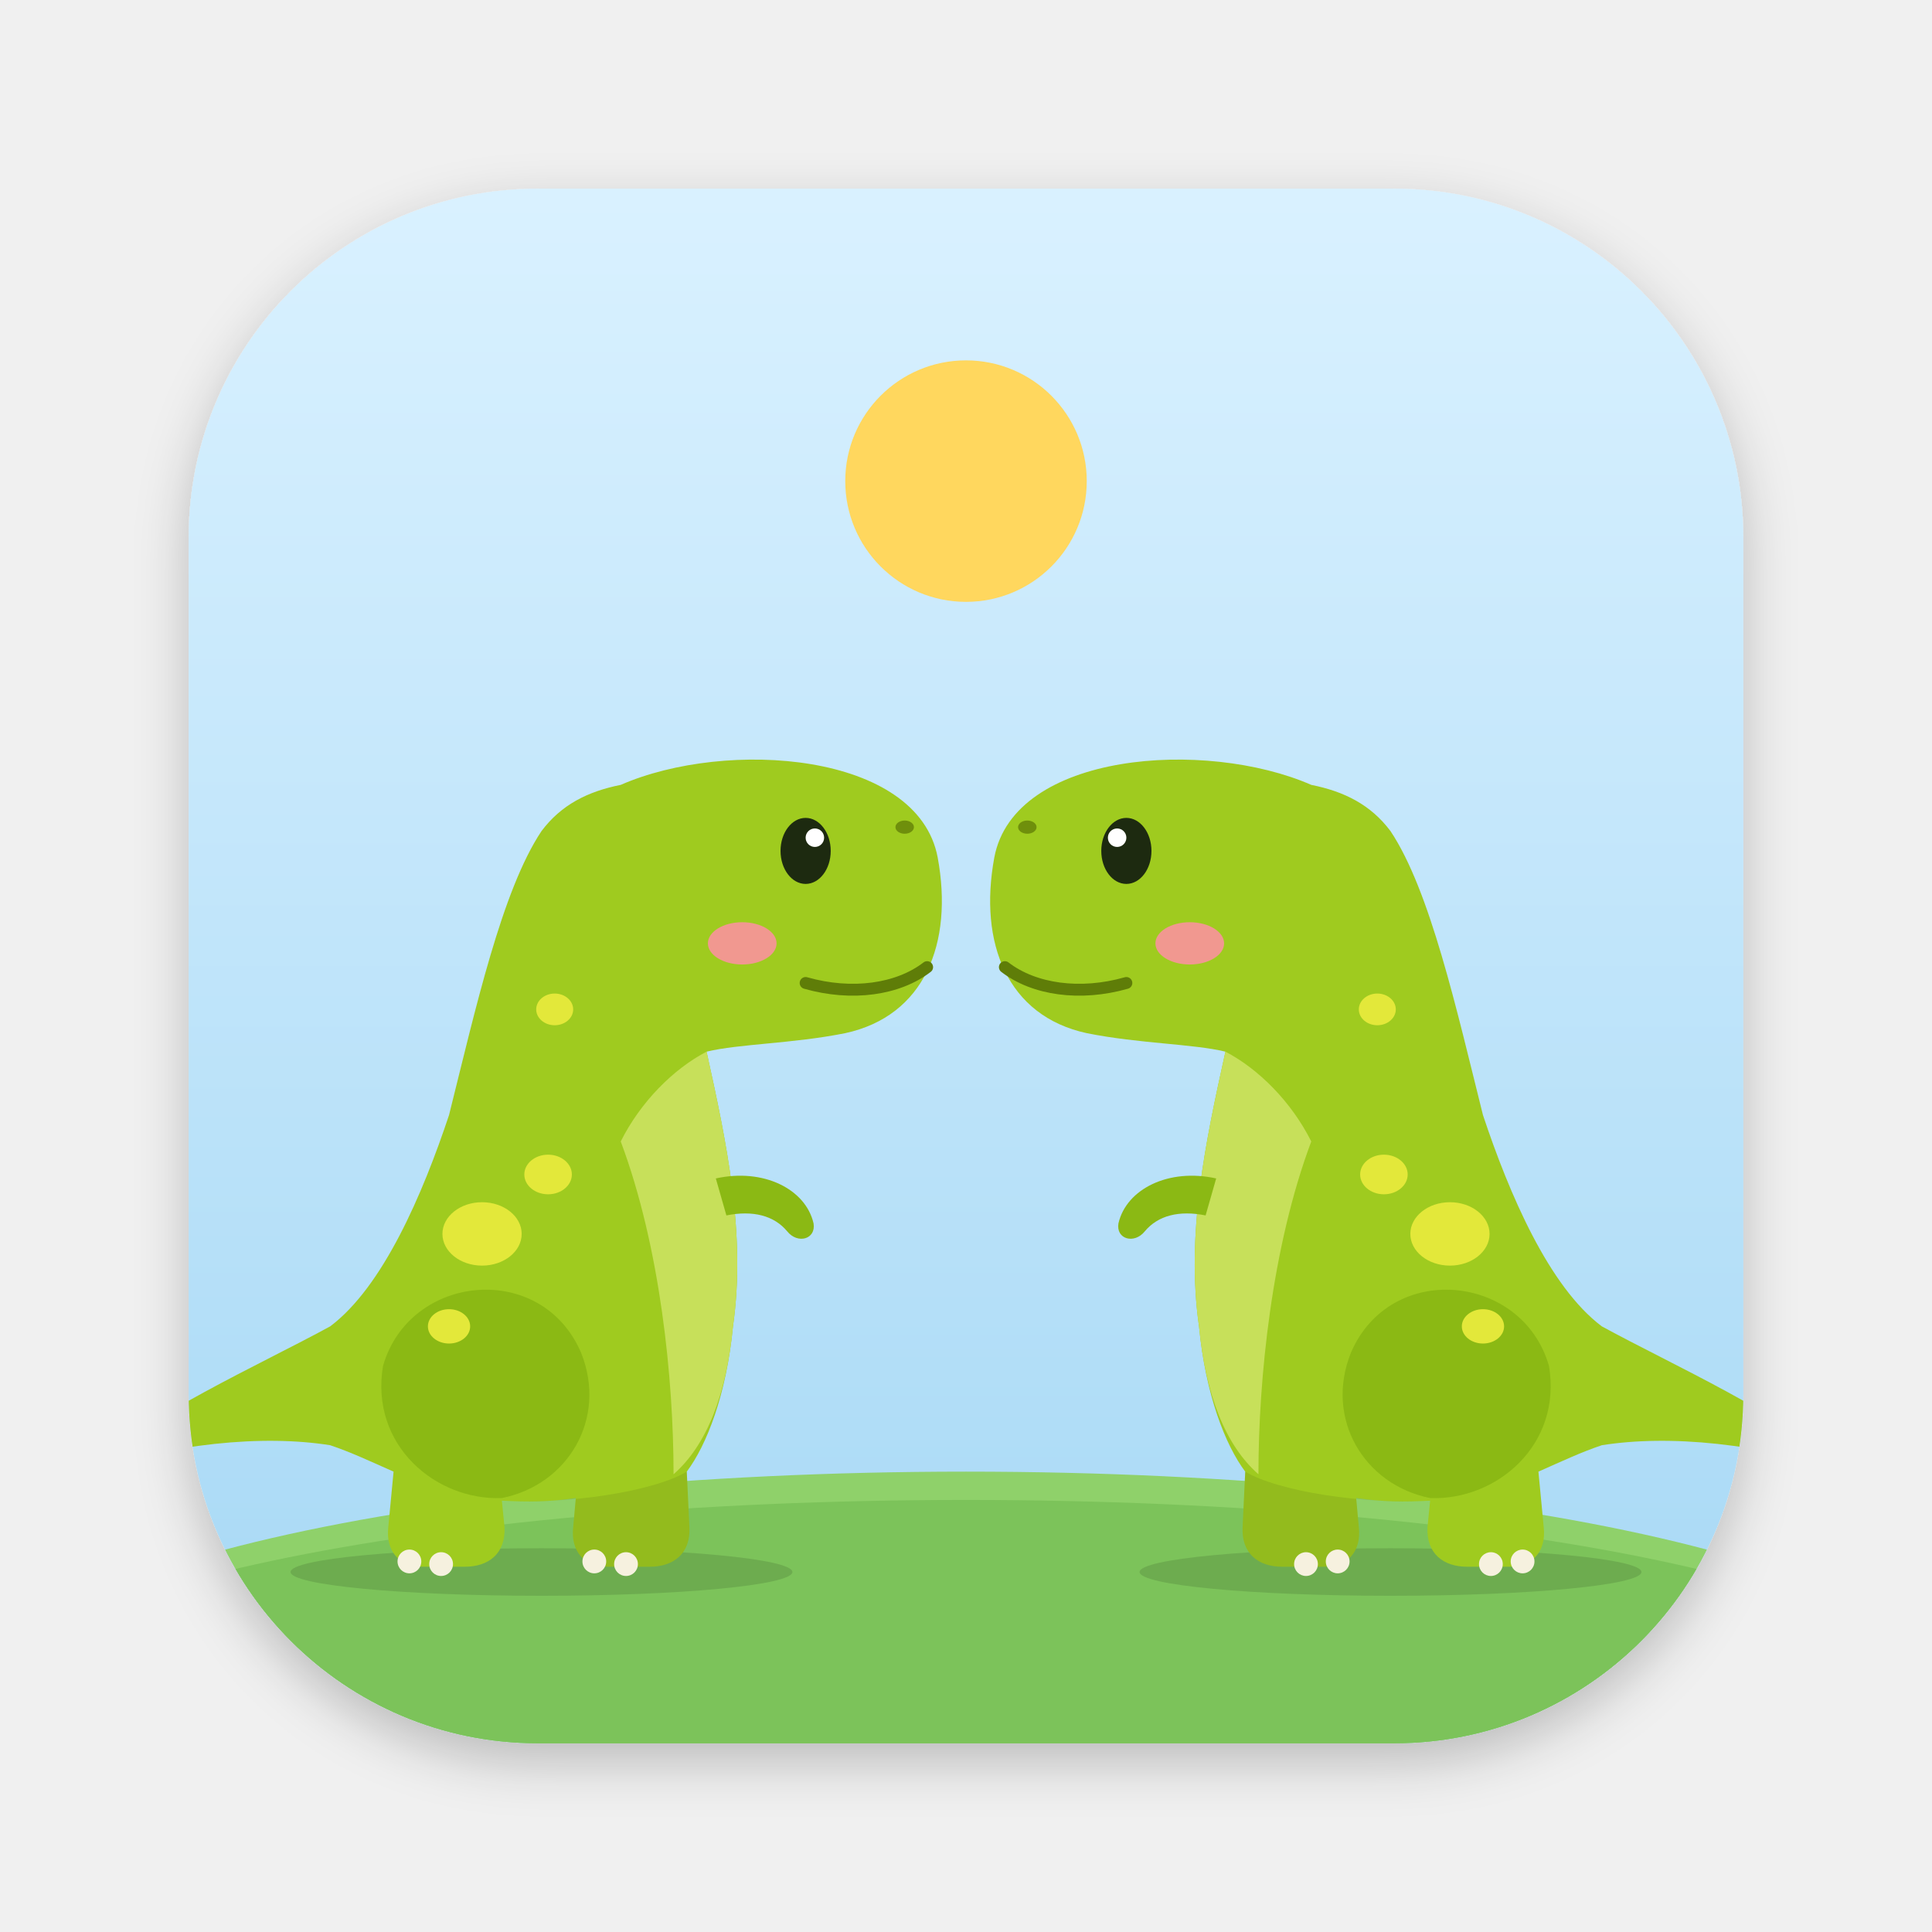
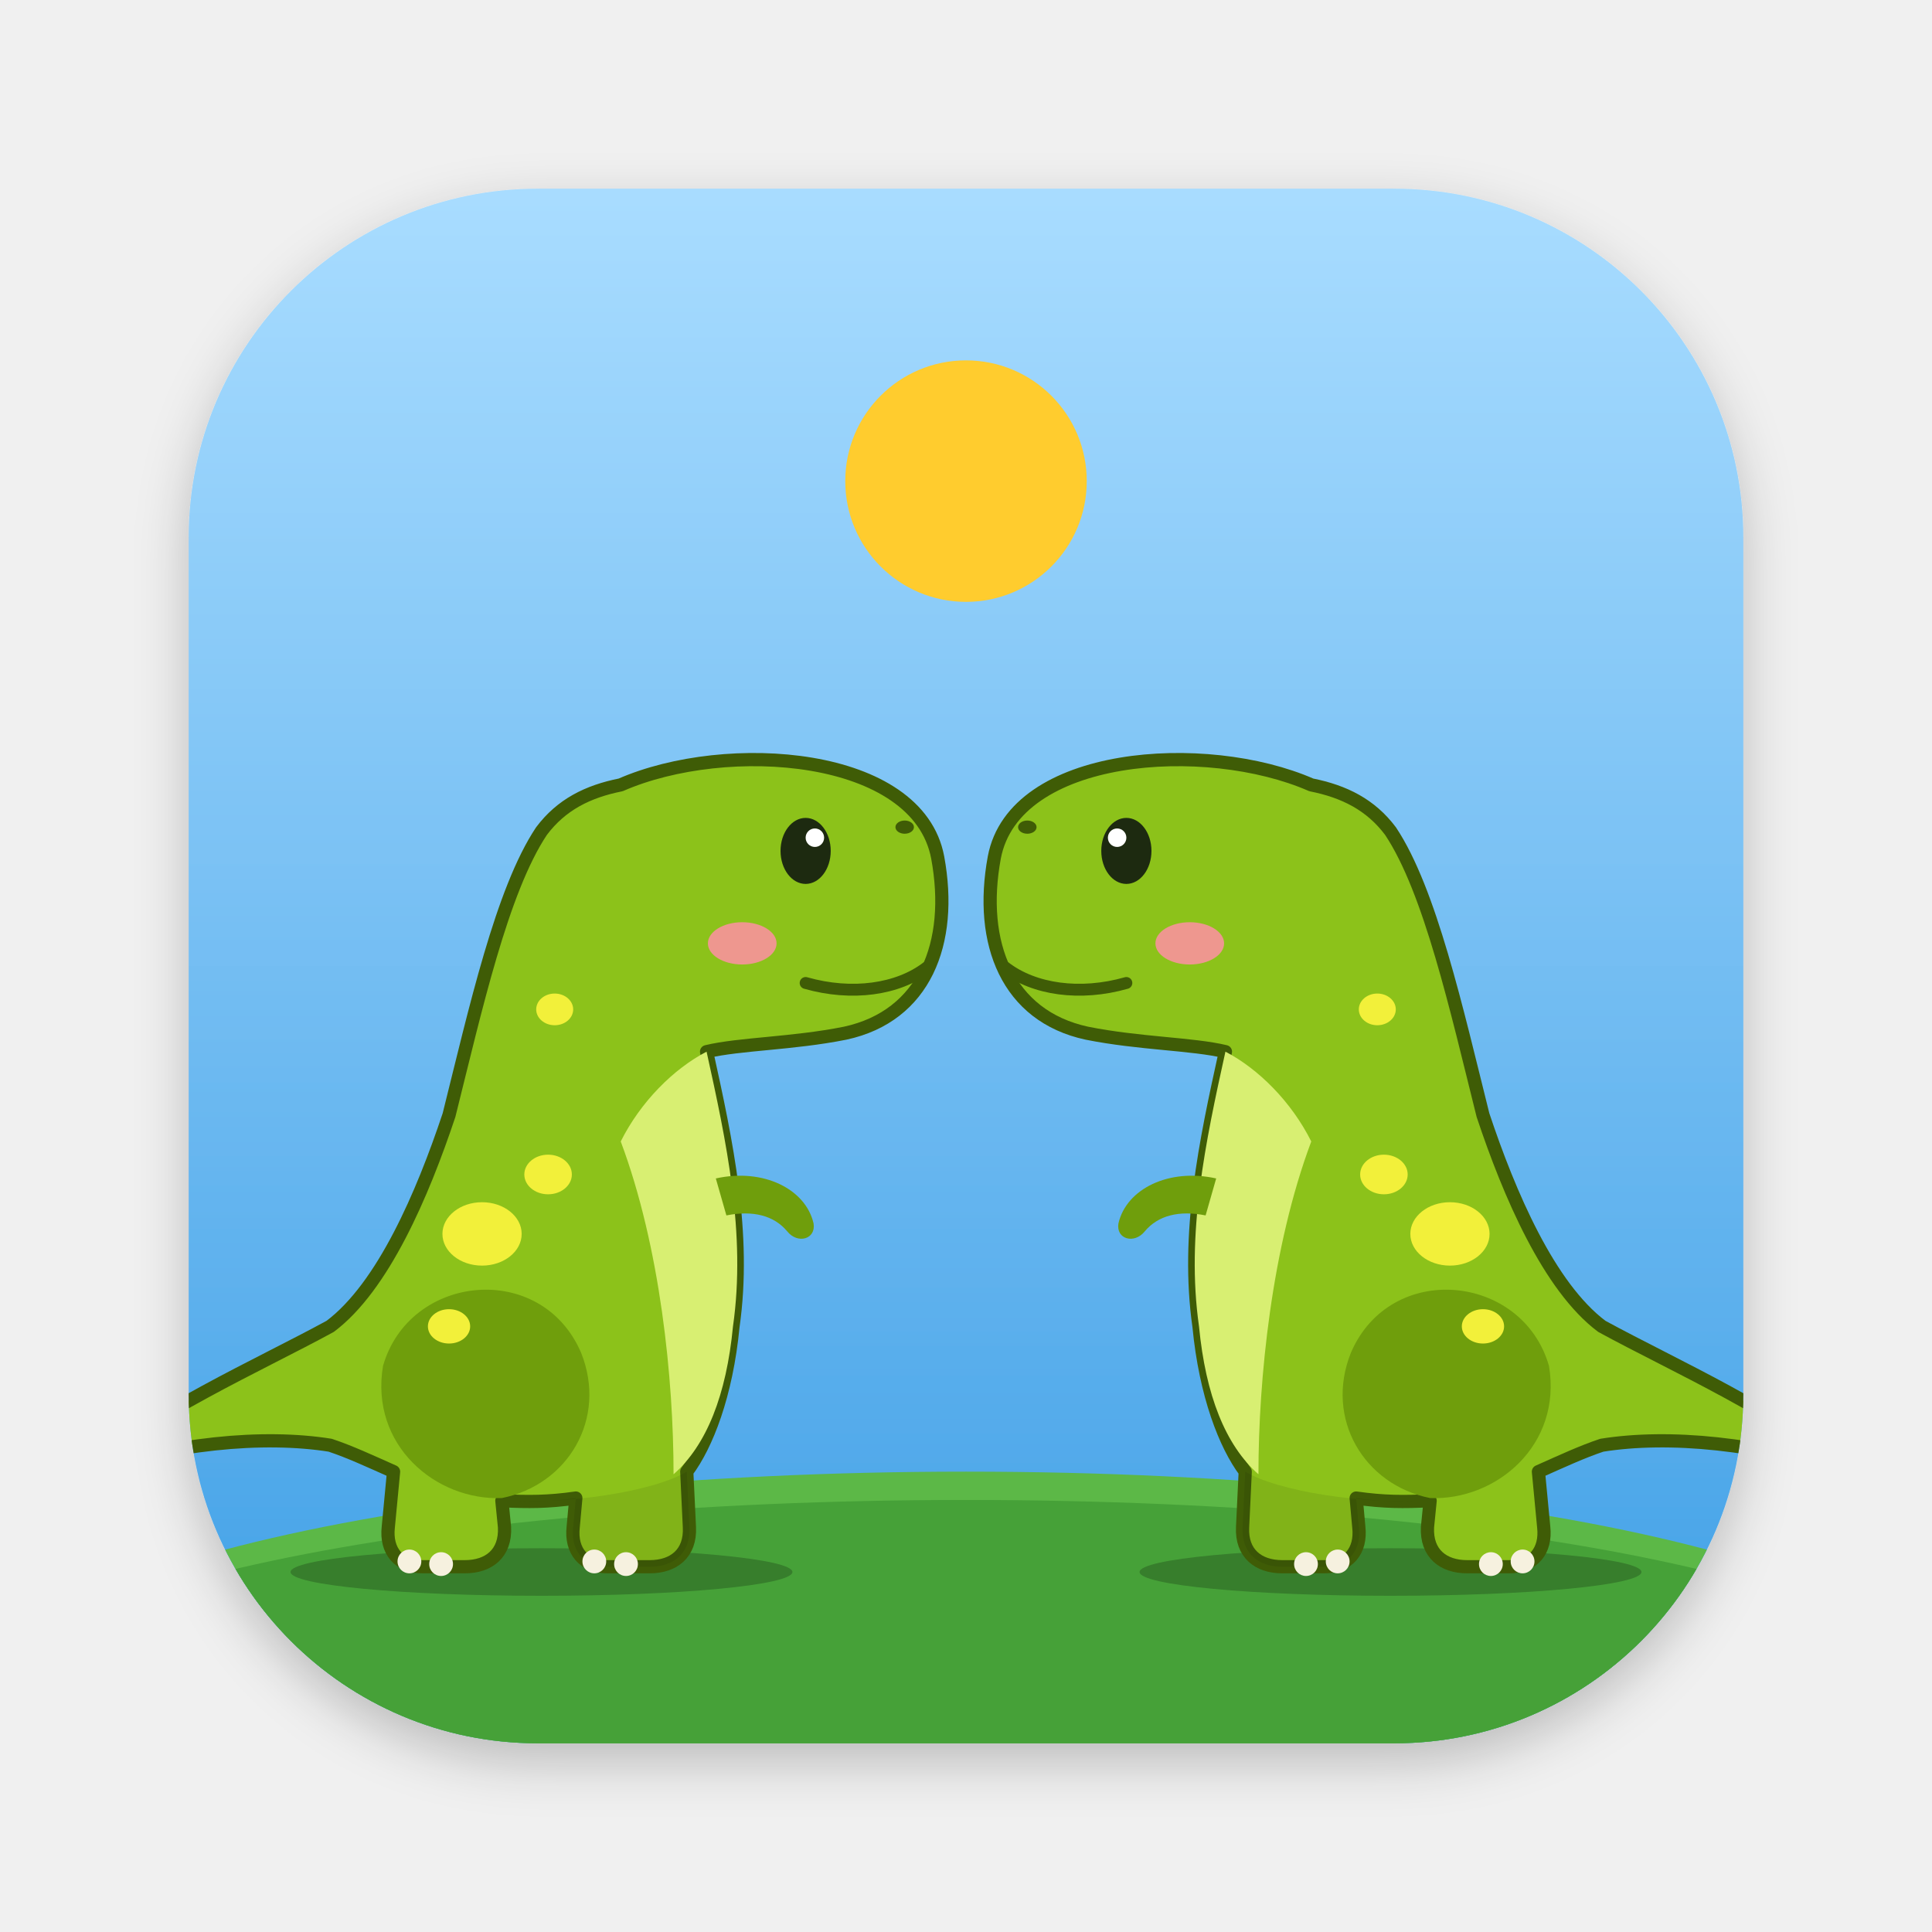
<svg xmlns="http://www.w3.org/2000/svg" viewBox="0 0 1024 1024">
  <defs>
    <linearGradient id="sky" x1="0" y1="0" x2="0" y2="1">
-       <stop offset="0" stop-color="#d9f1ff" />
-       <stop offset="1" stop-color="#a6d8f5" />
+       <stop offset="0" stop-color="#a8dcff" />
+       <stop offset="1" stop-color="#3f9fe6" />
    </linearGradient>
    <filter id="drop" x="-10%" y="-10%" width="120%" height="125%">
      <feDropShadow dx="0" dy="10" stdDeviation="14" flood-color="#000" flood-opacity="0.22" />
    </filter>
    <clipPath id="tile">
      <rect x="100" y="100" width="824" height="824" rx="185" />
    </clipPath>
    <path id="silhouette" d="       M 560 250       C 640 215, 785 225, 800 305       C 812 370, 790 425, 730 438       C 690 446, 650 446, 625 452       C 640 520, 655 590, 645 660       C 640 712, 625 750, 610 770       L 612 812       C 613 832, 600 842, 582 842       L 550 842       C 532 842, 522 830, 524 812       L 526 790       C 505 793, 490 793, 470 792       L 472 812       C 473 832, 460 842, 442 842       L 410 842       C 392 842, 382 830, 384 812       L 388 770       C 370 762, 355 755, 340 750       C 290 742, 220 748, 150 772       C 205 725, 285 690, 340 660       C 380 630, 410 560, 430 500       C 450 420, 470 330, 500 285       C 515 265, 535 255, 560 250 Z" />
    <g id="dino">
-       <ellipse cx="500" cy="846" rx="190" ry="18" fill="#000" fill-opacity="0.12" />
-       <use href="#silhouette" fill="#9fcb1f" />
-       <path d="M 625 452 C 640 520, 655 590, 645 660 C 640 712, 625 750, 600 772 C 600 700, 590 600, 560 520 C 575 490, 600 465, 625 452 Z" fill="#c7e05a" />
+       <ellipse cx="500" cy="846" rx="190" ry="18" fill="#000" fill-opacity="0.22" />
+       <use href="#silhouette" fill="#8cc21a" stroke="#3f5c06" stroke-width="10" stroke-linejoin="round" />
+       <path d="M 625 452 C 640 520, 655 590, 645 660 C 640 712, 625 750, 600 772 C 600 700, 590 600, 560 520 C 575 490, 600 465, 625 452 Z" fill="#d8ef72" />
      <path d="M 470 792 C 490 793, 505 793, 526 790 L 524 812 C 522 830, 532 842, 550 842 L 582 842 C 600 842, 613 832, 612 812 L 610 770 C 585 785, 520 795, 470 792 Z" fill="#000" fill-opacity="0.08" />
-       <path d="M 380 690 C 400 620, 500 610, 530 680 C 550 730, 520 780, 470 790 C 420 792, 370 750, 380 690 Z" fill="#8bb914" />
-       <ellipse cx="455" cy="590" rx="30" ry="24" fill="#e3e83a" />
-       <ellipse cx="505" cy="545" rx="18" ry="15" fill="#e3e83a" />
-       <ellipse cx="430" cy="660" rx="16" ry="13" fill="#e3e83a" />
-       <ellipse cx="510" cy="420" rx="14" ry="12" fill="#e3e83a" />
-       <path d="M 632 548 C 668 540, 700 556, 706 582 C 708 594, 694 598, 686 588 C 676 576, 660 572, 640 576 Z" fill="#8bb914" />
+       <path d="M 380 690 C 400 620, 500 610, 530 680 C 550 730, 520 780, 470 790 C 420 792, 370 750, 380 690 Z" fill="#6f9e0c" />
+       <ellipse cx="455" cy="590" rx="30" ry="24" fill="#f2f03a" />
+       <ellipse cx="505" cy="545" rx="18" ry="15" fill="#f2f03a" />
+       <ellipse cx="430" cy="660" rx="16" ry="13" fill="#f2f03a" />
+       <ellipse cx="510" cy="420" rx="14" ry="12" fill="#f2f03a" />
+       <path d="M 632 548 C 668 540, 700 556, 706 582 C 708 594, 694 598, 686 588 C 676 576, 660 572, 640 576 Z" fill="#6f9e0c" />
      <g fill="#f6f1df">
        <circle cx="400" cy="838" r="9" />
        <circle cx="424" cy="840" r="9" />
        <circle cx="540" cy="838" r="9" />
        <circle cx="564" cy="840" r="9" />
      </g>
      <ellipse cx="700" cy="300" rx="19" ry="25" fill="#1d2a10" />
      <circle cx="707" cy="290" r="7" fill="#fff" />
-       <ellipse cx="775" cy="282" rx="7" ry="5" fill="#6f8f0c" />
-       <path d="M 792 388 C 770 405, 735 410, 700 400" fill="none" stroke="#5f7d08" stroke-width="9" stroke-linecap="round" />
+       <ellipse cx="775" cy="282" rx="7" ry="5" fill="#3f5c06" />
+       <path d="M 792 388 C 770 405, 735 410, 700 400" fill="none" stroke="#3f5c06" stroke-width="9" stroke-linecap="round" />
      <ellipse cx="652" cy="370" rx="26" ry="16" fill="#ff8fa3" fill-opacity="0.85" />
    </g>
  </defs>
  <g filter="url(#drop)">
    <rect x="100" y="100" width="824" height="824" rx="185" fill="url(#sky)" />
  </g>
  <g clip-path="url(#tile)">
-     <circle cx="512" cy="255" r="64" fill="#ffd75e" />
-     <ellipse cx="512" cy="900" rx="520" ry="120" fill="#8fd16a" />
-     <ellipse cx="512" cy="905" rx="520" ry="110" fill="#7cc35a" />
+     <circle cx="512" cy="255" r="64" fill="#ffcc2e" />
+     <ellipse cx="512" cy="900" rx="520" ry="120" fill="#5cb847" />
+     <ellipse cx="512" cy="905" rx="520" ry="110" fill="#46a138" />
    <g transform="translate(-63 241) scale(0.7)">
      <use href="#dino" />
    </g>
    <g transform="translate(1024 0) scale(-1 1) translate(-63 241) scale(0.7)">
      <use href="#dino" />
    </g>
  </g>
</svg>
